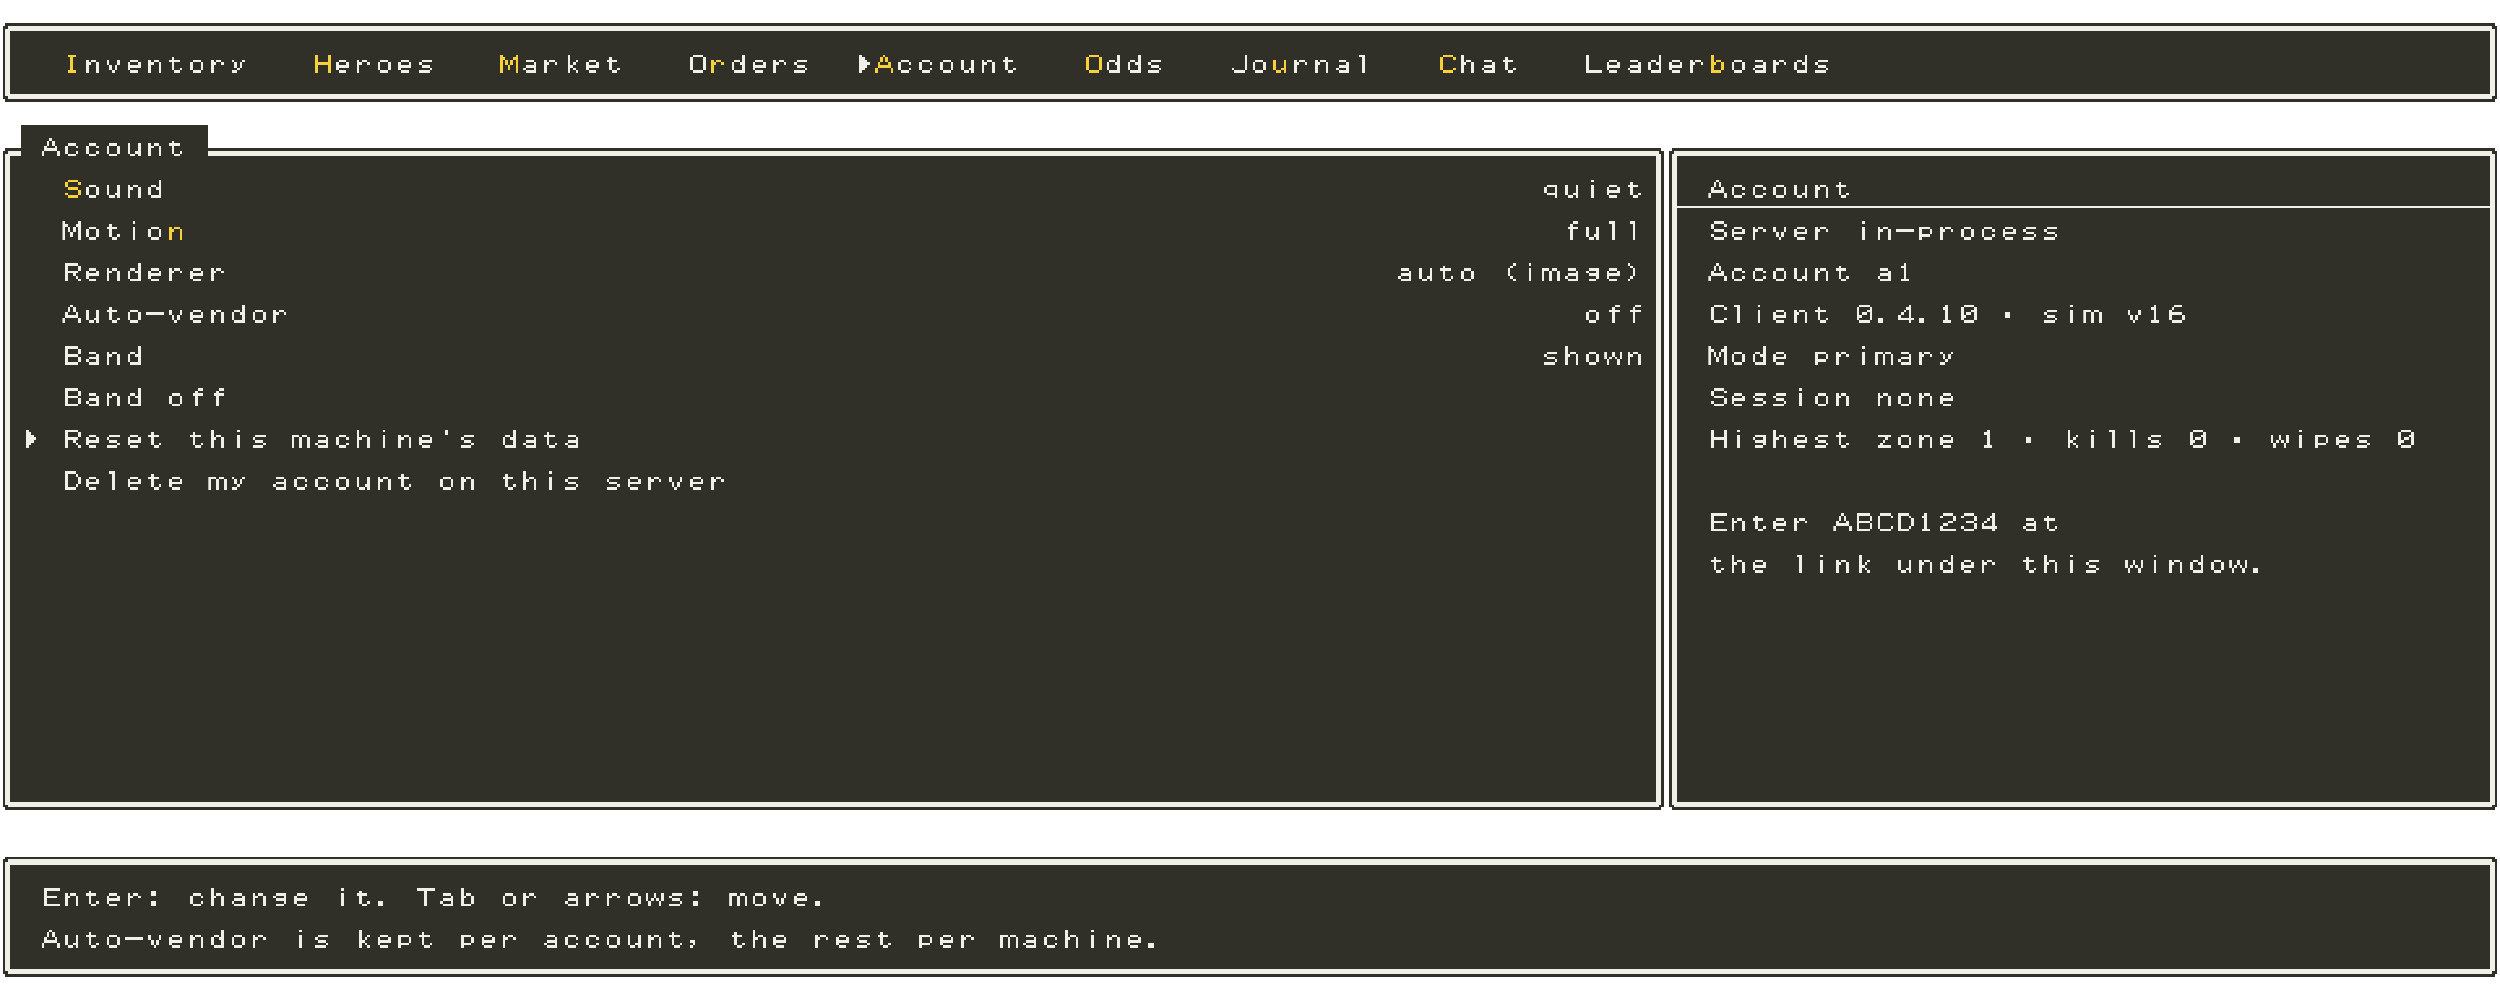
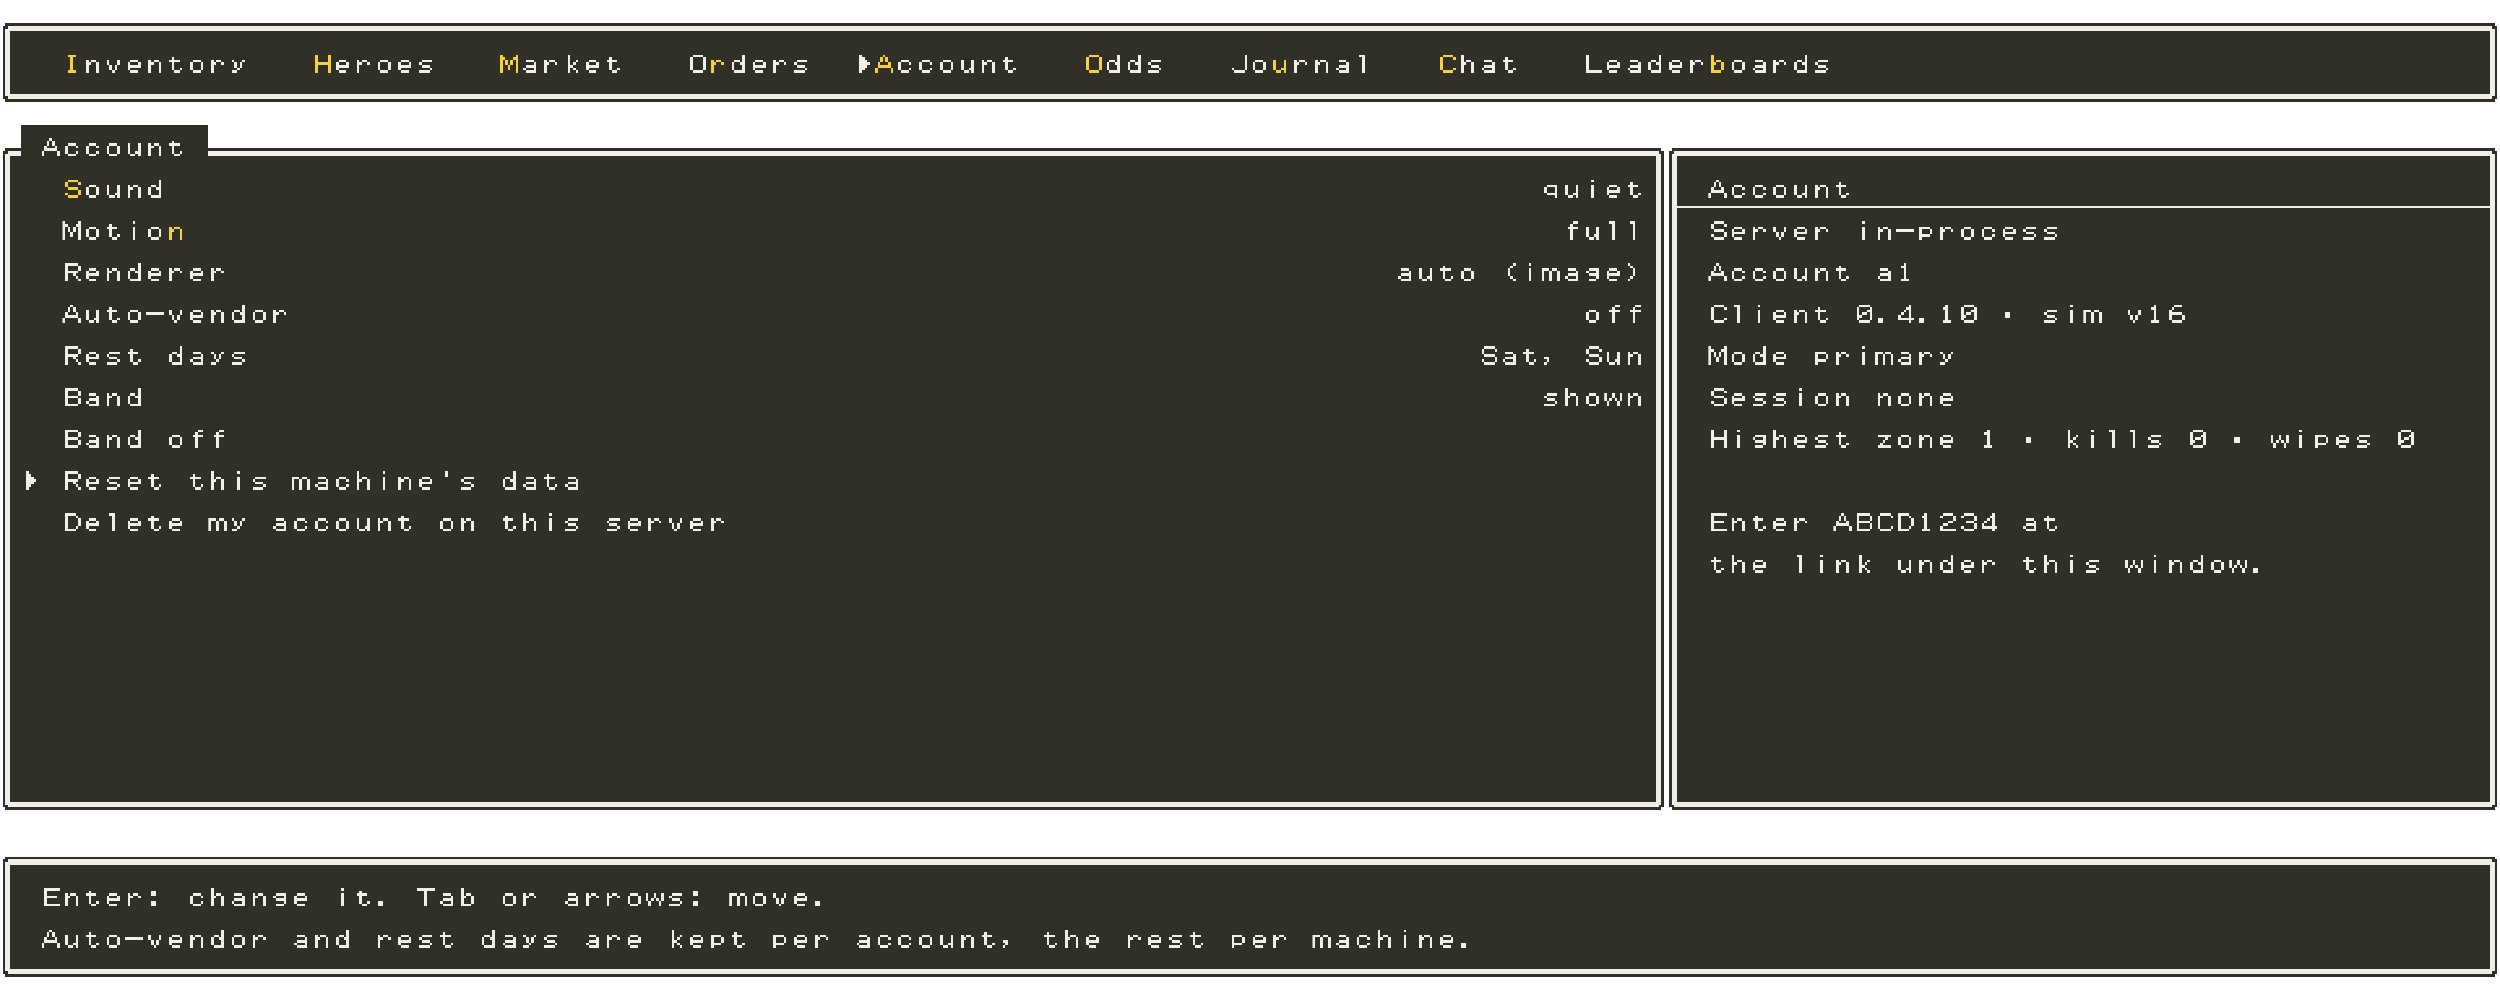
<svg xmlns="http://www.w3.org/2000/svg" viewBox="0 0 960 384" width="960" height="384" shape-rendering="crispEdges">
  <defs>
    <symbol id="g0">
      <path d="M2 5h3v1h-3zM3 6h1v1h-1zM3 7h1v1h-1zM3 8h1v1h-1zM3 9h1v1h-1zM3 10h1v1h-1zM2 11h3v1h-3z" />
    </symbol>
    <symbol id="g1">
      <path d="M1 7h1v1h-1zM3 7h2v1h-2zM1 8h2v1h-2zM5 8h1v1h-1zM1 9h1v1h-1zM5 9h1v1h-1zM1 10h1v1h-1zM5 10h1v1h-1zM1 11h1v1h-1zM5 11h1v1h-1z" />
    </symbol>
    <symbol id="g2">
      <path d="M1 7h1v1h-1zM5 7h1v1h-1zM1 8h1v1h-1zM5 8h1v1h-1zM2 9h1v1h-1zM4 9h1v1h-1zM2 10h1v1h-1zM4 10h1v1h-1zM3 11h1v1h-1z" />
    </symbol>
    <symbol id="g3">
      <path d="M2 7h3v1h-3zM1 8h1v1h-1zM5 8h1v1h-1zM1 9h5v1h-5zM1 10h1v1h-1zM2 11h3v1h-3z" />
    </symbol>
    <symbol id="g4">
      <path d="M2 6h1v1h-1zM1 7h4v1h-4zM2 8h1v1h-1zM2 9h1v1h-1zM2 10h1v1h-1zM5 10h1v1h-1zM3 11h2v1h-2z" />
    </symbol>
    <symbol id="g5">
      <path d="M2 7h3v1h-3zM1 8h1v1h-1zM5 8h1v1h-1zM1 9h1v1h-1zM5 9h1v1h-1zM1 10h1v1h-1zM5 10h1v1h-1zM2 11h3v1h-3z" />
    </symbol>
    <symbol id="g6">
      <path d="M1 7h1v1h-1zM3 7h2v1h-2zM1 8h2v1h-2zM5 8h1v1h-1zM1 9h1v1h-1zM1 10h1v1h-1zM1 11h1v1h-1z" />
    </symbol>
    <symbol id="g7">
      <path d="M1 7h1v1h-1zM5 7h1v1h-1zM2 8h1v1h-1zM4 8h1v1h-1zM2 9h1v1h-1zM4 9h1v1h-1zM3 10h1v1h-1zM1 11h2v1h-2z" />
    </symbol>
    <symbol id="g8">
      <path d="M1 5h1v1h-1zM6 5h1v1h-1zM1 6h1v1h-1zM6 6h1v1h-1zM1 7h1v1h-1zM6 7h1v1h-1zM1 8h6v1h-6zM1 9h1v1h-1zM6 9h1v1h-1zM1 10h1v1h-1zM6 10h1v1h-1zM1 11h1v1h-1zM6 11h1v1h-1z" />
    </symbol>
    <symbol id="g9">
      <path d="M2 7h4v1h-4zM1 8h1v1h-1zM2 9h3v1h-3zM5 10h1v1h-1zM1 11h4v1h-4z" />
    </symbol>
    <symbol id="g10">
      <path d="M0 5h1v1h-1zM6 5h1v1h-1zM0 6h2v1h-2zM5 6h2v1h-2zM0 7h1v1h-1zM2 7h1v1h-1zM4 7h1v1h-1zM6 7h1v1h-1zM0 8h1v1h-1zM2 8h1v1h-1zM4 8h1v1h-1zM6 8h1v1h-1zM0 9h1v1h-1zM3 9h1v1h-1zM6 9h1v1h-1zM0 10h1v1h-1zM3 10h1v1h-1zM6 10h1v1h-1zM0 11h1v1h-1zM6 11h1v1h-1z" />
    </symbol>
    <symbol id="g11">
      <path d="M2 7h3v1h-3zM5 8h1v1h-1zM2 9h4v1h-4zM1 10h1v1h-1zM5 10h1v1h-1zM2 11h4v1h-4z" />
    </symbol>
    <symbol id="g12">
      <path d="M2 5h1v1h-1zM2 6h1v1h-1zM2 7h1v1h-1zM5 7h1v1h-1zM2 8h1v1h-1zM4 8h1v1h-1zM2 9h2v1h-2zM2 10h1v1h-1zM4 10h1v1h-1zM2 11h1v1h-1zM5 11h1v1h-1z" />
    </symbol>
    <symbol id="g13">
      <path d="M2 5h4v1h-4zM1 6h1v1h-1zM6 6h1v1h-1zM1 7h1v1h-1zM6 7h1v1h-1zM1 8h1v1h-1zM6 8h1v1h-1zM1 9h1v1h-1zM6 9h1v1h-1zM1 10h1v1h-1zM6 10h1v1h-1zM2 11h4v1h-4z" />
    </symbol>
    <symbol id="g14">
      <path d="M5 5h1v1h-1zM5 6h1v1h-1zM2 7h2v1h-2zM5 7h1v1h-1zM1 8h1v1h-1zM4 8h2v1h-2zM1 9h1v1h-1zM5 9h1v1h-1zM1 10h1v1h-1zM5 10h1v1h-1zM2 11h4v1h-4z" />
    </symbol>
    <symbol id="g15">
      <path d="M2 5h1v1h-1zM2 6h2v1h-2zM2 7h3v1h-3zM2 8h4v1h-4zM2 9h3v1h-3zM2 10h2v1h-2zM2 11h1v1h-1z" />
    </symbol>
    <symbol id="g16">
      <path d="M3 5h1v1h-1zM2 6h1v1h-1zM4 6h1v1h-1zM2 7h1v1h-1zM4 7h1v1h-1zM1 8h1v1h-1zM5 8h1v1h-1zM1 9h5v1h-5zM0 10h1v1h-1zM6 10h1v1h-1zM0 11h1v1h-1zM6 11h1v1h-1z" />
    </symbol>
    <symbol id="g17">
      <path d="M2 7h3v1h-3zM1 8h1v1h-1zM5 8h1v1h-1zM1 9h1v1h-1zM1 10h1v1h-1zM5 10h1v1h-1zM2 11h3v1h-3z" />
    </symbol>
    <symbol id="g18">
      <path d="M1 7h1v1h-1zM5 7h1v1h-1zM1 8h1v1h-1zM5 8h1v1h-1zM1 9h1v1h-1zM5 9h1v1h-1zM1 10h1v1h-1zM4 10h2v1h-2zM2 11h2v1h-2zM5 11h1v1h-1z" />
    </symbol>
    <symbol id="g19">
      <path d="M6 5h1v1h-1zM6 6h1v1h-1zM6 7h1v1h-1zM6 8h1v1h-1zM6 9h1v1h-1zM1 10h1v1h-1zM6 10h1v1h-1zM2 11h4v1h-4z" />
    </symbol>
    <symbol id="g20">
      <path d="M2 5h2v1h-2zM3 6h1v1h-1zM3 7h1v1h-1zM3 8h1v1h-1zM3 9h1v1h-1zM3 10h1v1h-1zM3 11h1v1h-1z" />
    </symbol>
    <symbol id="g21">
      <path d="M2 5h4v1h-4zM1 6h1v1h-1zM6 6h1v1h-1zM1 7h1v1h-1zM1 8h1v1h-1zM1 9h1v1h-1zM1 10h1v1h-1zM6 10h1v1h-1zM2 11h4v1h-4z" />
    </symbol>
    <symbol id="g22">
      <path d="M1 5h1v1h-1zM1 6h1v1h-1zM1 7h1v1h-1zM3 7h2v1h-2zM1 8h2v1h-2zM5 8h1v1h-1zM1 9h1v1h-1zM5 9h1v1h-1zM1 10h1v1h-1zM5 10h1v1h-1zM1 11h1v1h-1zM5 11h1v1h-1z" />
    </symbol>
    <symbol id="g23">
      <path d="M1 5h1v1h-1zM1 6h1v1h-1zM1 7h1v1h-1zM1 8h1v1h-1zM1 9h1v1h-1zM1 10h1v1h-1zM1 11h6v1h-6z" />
    </symbol>
    <symbol id="g24">
      <path d="M1 5h1v1h-1zM1 6h1v1h-1zM1 7h1v1h-1zM3 7h2v1h-2zM1 8h2v1h-2zM5 8h1v1h-1zM1 9h1v1h-1zM5 9h1v1h-1zM1 10h1v1h-1zM5 10h1v1h-1zM1 11h4v1h-4z" />
    </symbol>
    <symbol id="g25">
      <path d="M2 5h4v1h-4zM1 6h1v1h-1zM6 6h1v1h-1zM1 7h1v1h-1zM2 8h4v1h-4zM6 9h1v1h-1zM1 10h1v1h-1zM6 10h1v1h-1zM2 11h4v1h-4z" />
    </symbol>
    <symbol id="g26">
      <path d="M2 7h4v1h-4zM1 8h1v1h-1zM5 8h1v1h-1zM1 9h1v1h-1zM5 9h1v1h-1zM2 10h4v1h-4zM5 11h1v1h-1z" />
    </symbol>
    <symbol id="g27">
      <path d="M3 5h1v1h-1zM3 7h1v1h-1zM3 8h1v1h-1zM3 9h1v1h-1zM3 10h1v1h-1zM3 11h1v1h-1z" />
    </symbol>
    <symbol id="g28">
      <path d="M4 5h2v1h-2zM3 6h1v1h-1zM2 7h4v1h-4zM3 8h1v1h-1zM3 9h1v1h-1zM3 10h1v1h-1zM3 11h1v1h-1z" />
    </symbol>
    <symbol id="g29">
      <path d="M1 5h5v1h-5zM1 6h1v1h-1zM6 6h1v1h-1zM1 7h1v1h-1zM6 7h1v1h-1zM1 8h5v1h-5zM1 9h1v1h-1zM4 9h1v1h-1zM1 10h1v1h-1zM5 10h1v1h-1zM1 11h1v1h-1zM6 11h1v1h-1z" />
    </symbol>
    <symbol id="g30">
      <path d="M5 5h1v1h-1zM4 6h1v1h-1zM3 7h1v1h-1zM3 8h1v1h-1zM3 9h1v1h-1zM4 10h1v1h-1zM5 11h1v1h-1z" />
    </symbol>
    <symbol id="g31">
      <path d="M0 7h3v1h-3zM4 7h2v1h-2zM0 8h1v1h-1zM3 8h1v1h-1zM6 8h1v1h-1zM0 9h1v1h-1zM3 9h1v1h-1zM6 9h1v1h-1zM0 10h1v1h-1zM3 10h1v1h-1zM6 10h1v1h-1zM0 11h1v1h-1zM3 11h1v1h-1zM6 11h1v1h-1z" />
    </symbol>
    <symbol id="g32">
      <path d="M2 7h4v1h-4zM1 8h1v1h-1zM5 8h1v1h-1zM2 9h4v1h-4zM5 10h1v1h-1zM2 11h3v1h-3z" />
    </symbol>
    <symbol id="g33">
      <path d="M1 5h1v1h-1zM2 6h1v1h-1zM3 7h1v1h-1zM3 8h1v1h-1zM3 9h1v1h-1zM2 10h1v1h-1zM1 11h1v1h-1z" />
    </symbol>
    <symbol id="g34">
      <path d="M0 8h7v1h-7z" />
    </symbol>
    <symbol id="g35">
+       <path d="M1 9h2v1h-2zM2 10h1v1h-1zM1 11h1v1h-1z" />
+     </symbol>
+     <symbol id="g36">
      <path d="M1 5h5v1h-5zM1 6h1v1h-1zM6 6h1v1h-1zM1 7h1v1h-1zM6 7h1v1h-1zM1 8h5v1h-5zM1 9h1v1h-1zM6 9h1v1h-1zM1 10h1v1h-1zM6 10h1v1h-1zM1 11h5v1h-5z" />
    </symbol>
-     <symbol id="g36">
+     <symbol id="g37">
      <path d="M0 7h1v1h-1zM3 7h1v1h-1zM6 7h1v1h-1zM0 8h1v1h-1zM3 8h1v1h-1zM6 8h1v1h-1zM0 9h1v1h-1zM2 9h1v1h-1zM4 9h1v1h-1zM6 9h1v1h-1zM1 10h1v1h-1zM5 10h1v1h-1zM1 11h1v1h-1zM5 11h1v1h-1z" />
    </symbol>
-     <symbol id="g37">
+     <symbol id="g38">
      <path d="M3 5h1v1h-1zM3 6h1v1h-1z" />
    </symbol>
-     <symbol id="g38">
+     <symbol id="g39">
      <path d="M1 5h4v1h-4zM1 6h1v1h-1zM5 6h1v1h-1zM1 7h1v1h-1zM6 7h1v1h-1zM1 8h1v1h-1zM6 8h1v1h-1zM1 9h1v1h-1zM6 9h1v1h-1zM1 10h1v1h-1zM5 10h1v1h-1zM1 11h4v1h-4z" />
    </symbol>
-     <symbol id="g39">
+     <symbol id="g40">
      <path d="M1 7h4v1h-4zM1 8h1v1h-1zM5 8h1v1h-1zM1 9h1v1h-1zM5 9h1v1h-1zM1 10h4v1h-4zM1 11h1v1h-1z" />
    </symbol>
-     <symbol id="g40">
+     <symbol id="g41">
      <path d="M3 5h1v1h-1zM2 6h2v1h-2zM3 7h1v1h-1zM3 8h1v1h-1zM3 9h1v1h-1zM3 10h1v1h-1zM2 11h3v1h-3z" />
    </symbol>
-     <symbol id="g41">
+     <symbol id="g42">
      <path d="M2 5h4v1h-4zM1 6h1v1h-1zM6 6h1v1h-1zM1 7h1v1h-1zM5 7h2v1h-2zM1 8h1v1h-1zM3 8h2v1h-2zM6 8h1v1h-1zM1 9h2v1h-2zM6 9h1v1h-1zM1 10h1v1h-1zM6 10h1v1h-1zM2 11h4v1h-4z" />
    </symbol>
-     <symbol id="g42">
+     <symbol id="g43">
      <path d="M1 10h2v1h-2zM1 11h2v1h-2z" />
    </symbol>
-     <symbol id="g43">
+     <symbol id="g44">
      <path d="M5 5h1v1h-1zM4 6h2v1h-2zM3 7h1v1h-1zM5 7h1v1h-1zM2 8h1v1h-1zM5 8h1v1h-1zM1 9h1v1h-1zM5 9h1v1h-1zM1 10h6v1h-6zM5 11h1v1h-1z" />
    </symbol>
-     <symbol id="g44">
+     <symbol id="g45">
      <path d="M2 8h2v1h-2zM2 9h2v1h-2z" />
    </symbol>
-     <symbol id="g45">
+     <symbol id="g46">
      <path d="M3 5h3v1h-3zM2 6h1v1h-1zM1 7h1v1h-1zM1 8h5v1h-5zM1 9h1v1h-1zM6 9h1v1h-1zM1 10h1v1h-1zM6 10h1v1h-1zM2 11h4v1h-4z" />
    </symbol>
-     <symbol id="g46">
+     <symbol id="g47">
      <path d="M1 7h5v1h-5zM4 8h1v1h-1zM3 9h1v1h-1zM2 10h1v1h-1zM1 11h5v1h-5z" />
    </symbol>
-     <symbol id="g47">
+     <symbol id="g48">
      <path d="M1 5h6v1h-6zM1 6h1v1h-1zM1 7h1v1h-1zM1 8h5v1h-5zM1 9h1v1h-1zM1 10h1v1h-1zM1 11h6v1h-6z" />
    </symbol>
-     <symbol id="g48">
+     <symbol id="g49">
      <path d="M2 5h4v1h-4zM1 6h1v1h-1zM6 6h1v1h-1zM6 7h1v1h-1zM4 8h2v1h-2zM2 9h2v1h-2zM1 10h1v1h-1zM1 11h6v1h-6z" />
    </symbol>
-     <symbol id="g49">
+     <symbol id="g50">
      <path d="M2 5h4v1h-4zM1 6h1v1h-1zM6 6h1v1h-1zM6 7h1v1h-1zM3 8h3v1h-3zM6 9h1v1h-1zM1 10h1v1h-1zM6 10h1v1h-1zM2 11h4v1h-4z" />
    </symbol>
-     <symbol id="g50">
+     <symbol id="g51">
      <path d="M2 6h2v1h-2zM2 7h2v1h-2zM2 10h2v1h-2zM2 11h2v1h-2z" />
    </symbol>
-     <symbol id="g51">
+     <symbol id="g52">
      <path d="M0 5h7v1h-7zM3 6h1v1h-1zM3 7h1v1h-1zM3 8h1v1h-1zM3 9h1v1h-1zM3 10h1v1h-1zM3 11h1v1h-1z" />
-     </symbol>
-     <symbol id="g52">
-       <path d="M1 9h2v1h-2zM2 10h1v1h-1zM1 11h1v1h-1z" />
    </symbol>
  </defs>
  <g id="w-tab">
    <path fill="#303028" d="M2 9H958V10H959V38H958V39H2V38H1V10H2Z" />
    <g fill="#f0f0e8">
      <rect x="3" y="10" width="954" height="1" />
      <rect x="2" y="11" width="956" height="1" />
      <rect x="2" y="36" width="956" height="1" />
      <rect x="3" y="37" width="954" height="1" />
      <rect x="2" y="12" width="2" height="24" />
      <rect x="956" y="12" width="2" height="24" />
    </g>
    <use href="#g15" x="328" y="16" fill="#f0f0e8" />
    <use href="#g0" x="24" y="16" fill="#f8d038" />
    <use href="#g1" x="32" y="16" fill="#f0f0e8" />
    <use href="#g2" x="40" y="16" fill="#f0f0e8" />
    <use href="#g3" x="48" y="16" fill="#f0f0e8" />
    <use href="#g1" x="56" y="16" fill="#f0f0e8" />
    <use href="#g4" x="64" y="16" fill="#f0f0e8" />
    <use href="#g5" x="72" y="16" fill="#f0f0e8" />
    <use href="#g6" x="80" y="16" fill="#f0f0e8" />
    <use href="#g7" x="88" y="16" fill="#f0f0e8" />
    <use href="#g8" x="120" y="16" fill="#f8d038" />
    <use href="#g3" x="128" y="16" fill="#f0f0e8" />
    <use href="#g6" x="136" y="16" fill="#f0f0e8" />
    <use href="#g5" x="144" y="16" fill="#f0f0e8" />
    <use href="#g3" x="152" y="16" fill="#f0f0e8" />
    <use href="#g9" x="160" y="16" fill="#f0f0e8" />
    <use href="#g10" x="192" y="16" fill="#f8d038" />
    <use href="#g11" x="200" y="16" fill="#f0f0e8" />
    <use href="#g6" x="208" y="16" fill="#f0f0e8" />
    <use href="#g12" x="216" y="16" fill="#f0f0e8" />
    <use href="#g3" x="224" y="16" fill="#f0f0e8" />
    <use href="#g4" x="232" y="16" fill="#f0f0e8" />
    <use href="#g13" x="264" y="16" fill="#f0f0e8" />
    <use href="#g6" x="272" y="16" fill="#f8d038" />
    <use href="#g14" x="280" y="16" fill="#f0f0e8" />
    <use href="#g3" x="288" y="16" fill="#f0f0e8" />
    <use href="#g6" x="296" y="16" fill="#f0f0e8" />
    <use href="#g9" x="304" y="16" fill="#f0f0e8" />
    <use href="#g16" x="336" y="16" fill="#f8d038" />
    <use href="#g17" x="344" y="16" fill="#f0f0e8" />
    <use href="#g17" x="352" y="16" fill="#f0f0e8" />
    <use href="#g5" x="360" y="16" fill="#f0f0e8" />
    <use href="#g18" x="368" y="16" fill="#f0f0e8" />
    <use href="#g1" x="376" y="16" fill="#f0f0e8" />
    <use href="#g4" x="384" y="16" fill="#f0f0e8" />
    <use href="#g13" x="416" y="16" fill="#f8d038" />
    <use href="#g14" x="424" y="16" fill="#f0f0e8" />
    <use href="#g14" x="432" y="16" fill="#f0f0e8" />
    <use href="#g9" x="440" y="16" fill="#f0f0e8" />
    <use href="#g19" x="472" y="16" fill="#f0f0e8" />
    <use href="#g5" x="480" y="16" fill="#f0f0e8" />
    <use href="#g18" x="488" y="16" fill="#f8d038" />
    <use href="#g6" x="496" y="16" fill="#f0f0e8" />
    <use href="#g1" x="504" y="16" fill="#f0f0e8" />
    <use href="#g11" x="512" y="16" fill="#f0f0e8" />
    <use href="#g20" x="520" y="16" fill="#f0f0e8" />
    <use href="#g21" x="552" y="16" fill="#f8d038" />
    <use href="#g22" x="560" y="16" fill="#f0f0e8" />
    <use href="#g11" x="568" y="16" fill="#f0f0e8" />
    <use href="#g4" x="576" y="16" fill="#f0f0e8" />
    <use href="#g23" x="608" y="16" fill="#f0f0e8" />
    <use href="#g3" x="616" y="16" fill="#f0f0e8" />
    <use href="#g11" x="624" y="16" fill="#f0f0e8" />
    <use href="#g14" x="632" y="16" fill="#f0f0e8" />
    <use href="#g3" x="640" y="16" fill="#f0f0e8" />
    <use href="#g6" x="648" y="16" fill="#f0f0e8" />
    <use href="#g24" x="656" y="16" fill="#f8d038" />
    <use href="#g5" x="664" y="16" fill="#f0f0e8" />
    <use href="#g11" x="672" y="16" fill="#f0f0e8" />
    <use href="#g6" x="680" y="16" fill="#f0f0e8" />
    <use href="#g14" x="688" y="16" fill="#f0f0e8" />
    <use href="#g9" x="696" y="16" fill="#f0f0e8" />
  </g>
  <g id="w-list" transform="translate(0 48)">
    <path fill="#303028" d="M2 9H638V10H639V262H638V263H2V262H1V10H2Z" />
    <g fill="#f0f0e8">
      <rect x="3" y="10" width="634" height="1" />
      <rect x="2" y="11" width="636" height="1" />
      <rect x="2" y="260" width="636" height="1" />
      <rect x="3" y="261" width="634" height="1" />
      <rect x="2" y="12" width="2" height="248" />
      <rect x="636" y="12" width="2" height="248" />
    </g>
    <rect x="8" y="0" width="72" height="16" fill="#303028" />
    <use href="#g16" x="16" y="0" fill="#f0f0e8" />
    <use href="#g17" x="24" y="0" fill="#f0f0e8" />
    <use href="#g17" x="32" y="0" fill="#f0f0e8" />
    <use href="#g5" x="40" y="0" fill="#f0f0e8" />
    <use href="#g18" x="48" y="0" fill="#f0f0e8" />
    <use href="#g1" x="56" y="0" fill="#f0f0e8" />
    <use href="#g4" x="64" y="0" fill="#f0f0e8" />
    <use href="#g25" x="24" y="16" fill="#f8d038" />
    <use href="#g5" x="32" y="16" fill="#f0f0e8" />
    <use href="#g18" x="40" y="16" fill="#f0f0e8" />
    <use href="#g1" x="48" y="16" fill="#f0f0e8" />
    <use href="#g14" x="56" y="16" fill="#f0f0e8" />
    <use href="#g26" x="592" y="16" fill="#f0f0e8" />
    <use href="#g18" x="600" y="16" fill="#f0f0e8" />
    <use href="#g27" x="608" y="16" fill="#f0f0e8" />
    <use href="#g3" x="616" y="16" fill="#f0f0e8" />
    <use href="#g4" x="624" y="16" fill="#f0f0e8" />
    <use href="#g10" x="24" y="32" fill="#f0f0e8" />
    <use href="#g5" x="32" y="32" fill="#f0f0e8" />
    <use href="#g4" x="40" y="32" fill="#f0f0e8" />
    <use href="#g27" x="48" y="32" fill="#f0f0e8" />
    <use href="#g5" x="56" y="32" fill="#f0f0e8" />
    <use href="#g1" x="64" y="32" fill="#f8d038" />
    <use href="#g28" x="600" y="32" fill="#f0f0e8" />
    <use href="#g18" x="608" y="32" fill="#f0f0e8" />
    <use href="#g20" x="616" y="32" fill="#f0f0e8" />
    <use href="#g20" x="624" y="32" fill="#f0f0e8" />
    <use href="#g29" x="24" y="48" fill="#f0f0e8" />
    <use href="#g3" x="32" y="48" fill="#f0f0e8" />
    <use href="#g1" x="40" y="48" fill="#f0f0e8" />
    <use href="#g14" x="48" y="48" fill="#f0f0e8" />
    <use href="#g3" x="56" y="48" fill="#f0f0e8" />
    <use href="#g6" x="64" y="48" fill="#f0f0e8" />
    <use href="#g3" x="72" y="48" fill="#f0f0e8" />
    <use href="#g6" x="80" y="48" fill="#f0f0e8" />
    <use href="#g11" x="536" y="48" fill="#f0f0e8" />
    <use href="#g18" x="544" y="48" fill="#f0f0e8" />
    <use href="#g4" x="552" y="48" fill="#f0f0e8" />
    <use href="#g5" x="560" y="48" fill="#f0f0e8" />
    <use href="#g30" x="576" y="48" fill="#f0f0e8" />
    <use href="#g27" x="584" y="48" fill="#f0f0e8" />
    <use href="#g31" x="592" y="48" fill="#f0f0e8" />
    <use href="#g11" x="600" y="48" fill="#f0f0e8" />
    <use href="#g32" x="608" y="48" fill="#f0f0e8" />
    <use href="#g3" x="616" y="48" fill="#f0f0e8" />
    <use href="#g33" x="624" y="48" fill="#f0f0e8" />
    <use href="#g16" x="24" y="64" fill="#f0f0e8" />
    <use href="#g18" x="32" y="64" fill="#f0f0e8" />
    <use href="#g4" x="40" y="64" fill="#f0f0e8" />
    <use href="#g5" x="48" y="64" fill="#f0f0e8" />
    <use href="#g34" x="56" y="64" fill="#f0f0e8" />
    <use href="#g2" x="64" y="64" fill="#f0f0e8" />
    <use href="#g3" x="72" y="64" fill="#f0f0e8" />
    <use href="#g1" x="80" y="64" fill="#f0f0e8" />
    <use href="#g14" x="88" y="64" fill="#f0f0e8" />
    <use href="#g5" x="96" y="64" fill="#f0f0e8" />
    <use href="#g6" x="104" y="64" fill="#f0f0e8" />
    <use href="#g5" x="608" y="64" fill="#f0f0e8" />
    <use href="#g28" x="616" y="64" fill="#f0f0e8" />
    <use href="#g28" x="624" y="64" fill="#f0f0e8" />
-     <use href="#g35" x="24" y="80" fill="#f0f0e8" />
-     <use href="#g11" x="32" y="80" fill="#f0f0e8" />
-     <use href="#g1" x="40" y="80" fill="#f0f0e8" />
-     <use href="#g14" x="48" y="80" fill="#f0f0e8" />
-     <use href="#g9" x="592" y="80" fill="#f0f0e8" />
-     <use href="#g22" x="600" y="80" fill="#f0f0e8" />
-     <use href="#g5" x="608" y="80" fill="#f0f0e8" />
-     <use href="#g36" x="616" y="80" fill="#f0f0e8" />
+     <use href="#g29" x="24" y="80" fill="#f0f0e8" />
+     <use href="#g3" x="32" y="80" fill="#f0f0e8" />
+     <use href="#g9" x="40" y="80" fill="#f0f0e8" />
+     <use href="#g4" x="48" y="80" fill="#f0f0e8" />
+     <use href="#g14" x="64" y="80" fill="#f0f0e8" />
+     <use href="#g11" x="72" y="80" fill="#f0f0e8" />
+     <use href="#g7" x="80" y="80" fill="#f0f0e8" />
+     <use href="#g9" x="88" y="80" fill="#f0f0e8" />
+     <use href="#g25" x="568" y="80" fill="#f0f0e8" />
+     <use href="#g11" x="576" y="80" fill="#f0f0e8" />
+     <use href="#g4" x="584" y="80" fill="#f0f0e8" />
+     <use href="#g35" x="592" y="80" fill="#f0f0e8" />
+     <use href="#g25" x="608" y="80" fill="#f0f0e8" />
+     <use href="#g18" x="616" y="80" fill="#f0f0e8" />
    <use href="#g1" x="624" y="80" fill="#f0f0e8" />
-     <use href="#g35" x="24" y="96" fill="#f0f0e8" />
+     <use href="#g36" x="24" y="96" fill="#f0f0e8" />
    <use href="#g11" x="32" y="96" fill="#f0f0e8" />
    <use href="#g1" x="40" y="96" fill="#f0f0e8" />
    <use href="#g14" x="48" y="96" fill="#f0f0e8" />
-     <use href="#g5" x="64" y="96" fill="#f0f0e8" />
-     <use href="#g28" x="72" y="96" fill="#f0f0e8" />
-     <use href="#g28" x="80" y="96" fill="#f0f0e8" />
-     <use href="#g15" x="8" y="112" fill="#f0f0e8" />
-     <use href="#g29" x="24" y="112" fill="#f0f0e8" />
-     <use href="#g3" x="32" y="112" fill="#f0f0e8" />
-     <use href="#g9" x="40" y="112" fill="#f0f0e8" />
-     <use href="#g3" x="48" y="112" fill="#f0f0e8" />
-     <use href="#g4" x="56" y="112" fill="#f0f0e8" />
-     <use href="#g4" x="72" y="112" fill="#f0f0e8" />
-     <use href="#g22" x="80" y="112" fill="#f0f0e8" />
-     <use href="#g27" x="88" y="112" fill="#f0f0e8" />
-     <use href="#g9" x="96" y="112" fill="#f0f0e8" />
-     <use href="#g31" x="112" y="112" fill="#f0f0e8" />
-     <use href="#g11" x="120" y="112" fill="#f0f0e8" />
-     <use href="#g17" x="128" y="112" fill="#f0f0e8" />
-     <use href="#g22" x="136" y="112" fill="#f0f0e8" />
-     <use href="#g27" x="144" y="112" fill="#f0f0e8" />
-     <use href="#g1" x="152" y="112" fill="#f0f0e8" />
-     <use href="#g3" x="160" y="112" fill="#f0f0e8" />
-     <use href="#g37" x="168" y="112" fill="#f0f0e8" />
-     <use href="#g9" x="176" y="112" fill="#f0f0e8" />
-     <use href="#g14" x="192" y="112" fill="#f0f0e8" />
-     <use href="#g11" x="200" y="112" fill="#f0f0e8" />
-     <use href="#g4" x="208" y="112" fill="#f0f0e8" />
-     <use href="#g11" x="216" y="112" fill="#f0f0e8" />
-     <use href="#g38" x="24" y="128" fill="#f0f0e8" />
+     <use href="#g9" x="592" y="96" fill="#f0f0e8" />
+     <use href="#g22" x="600" y="96" fill="#f0f0e8" />
+     <use href="#g5" x="608" y="96" fill="#f0f0e8" />
+     <use href="#g37" x="616" y="96" fill="#f0f0e8" />
+     <use href="#g1" x="624" y="96" fill="#f0f0e8" />
+     <use href="#g36" x="24" y="112" fill="#f0f0e8" />
+     <use href="#g11" x="32" y="112" fill="#f0f0e8" />
+     <use href="#g1" x="40" y="112" fill="#f0f0e8" />
+     <use href="#g14" x="48" y="112" fill="#f0f0e8" />
+     <use href="#g5" x="64" y="112" fill="#f0f0e8" />
+     <use href="#g28" x="72" y="112" fill="#f0f0e8" />
+     <use href="#g28" x="80" y="112" fill="#f0f0e8" />
+     <use href="#g15" x="8" y="128" fill="#f0f0e8" />
+     <use href="#g29" x="24" y="128" fill="#f0f0e8" />
    <use href="#g3" x="32" y="128" fill="#f0f0e8" />
-     <use href="#g20" x="40" y="128" fill="#f0f0e8" />
+     <use href="#g9" x="40" y="128" fill="#f0f0e8" />
    <use href="#g3" x="48" y="128" fill="#f0f0e8" />
    <use href="#g4" x="56" y="128" fill="#f0f0e8" />
-     <use href="#g3" x="64" y="128" fill="#f0f0e8" />
-     <use href="#g31" x="80" y="128" fill="#f0f0e8" />
-     <use href="#g7" x="88" y="128" fill="#f0f0e8" />
-     <use href="#g11" x="104" y="128" fill="#f0f0e8" />
-     <use href="#g17" x="112" y="128" fill="#f0f0e8" />
-     <use href="#g17" x="120" y="128" fill="#f0f0e8" />
-     <use href="#g5" x="128" y="128" fill="#f0f0e8" />
-     <use href="#g18" x="136" y="128" fill="#f0f0e8" />
-     <use href="#g1" x="144" y="128" fill="#f0f0e8" />
-     <use href="#g4" x="152" y="128" fill="#f0f0e8" />
-     <use href="#g5" x="168" y="128" fill="#f0f0e8" />
-     <use href="#g1" x="176" y="128" fill="#f0f0e8" />
-     <use href="#g4" x="192" y="128" fill="#f0f0e8" />
-     <use href="#g22" x="200" y="128" fill="#f0f0e8" />
-     <use href="#g27" x="208" y="128" fill="#f0f0e8" />
-     <use href="#g9" x="216" y="128" fill="#f0f0e8" />
-     <use href="#g9" x="232" y="128" fill="#f0f0e8" />
-     <use href="#g3" x="240" y="128" fill="#f0f0e8" />
-     <use href="#g6" x="248" y="128" fill="#f0f0e8" />
-     <use href="#g2" x="256" y="128" fill="#f0f0e8" />
-     <use href="#g3" x="264" y="128" fill="#f0f0e8" />
-     <use href="#g6" x="272" y="128" fill="#f0f0e8" />
+     <use href="#g4" x="72" y="128" fill="#f0f0e8" />
+     <use href="#g22" x="80" y="128" fill="#f0f0e8" />
+     <use href="#g27" x="88" y="128" fill="#f0f0e8" />
+     <use href="#g9" x="96" y="128" fill="#f0f0e8" />
+     <use href="#g31" x="112" y="128" fill="#f0f0e8" />
+     <use href="#g11" x="120" y="128" fill="#f0f0e8" />
+     <use href="#g17" x="128" y="128" fill="#f0f0e8" />
+     <use href="#g22" x="136" y="128" fill="#f0f0e8" />
+     <use href="#g27" x="144" y="128" fill="#f0f0e8" />
+     <use href="#g1" x="152" y="128" fill="#f0f0e8" />
+     <use href="#g3" x="160" y="128" fill="#f0f0e8" />
+     <use href="#g38" x="168" y="128" fill="#f0f0e8" />
+     <use href="#g9" x="176" y="128" fill="#f0f0e8" />
+     <use href="#g14" x="192" y="128" fill="#f0f0e8" />
+     <use href="#g11" x="200" y="128" fill="#f0f0e8" />
+     <use href="#g4" x="208" y="128" fill="#f0f0e8" />
+     <use href="#g11" x="216" y="128" fill="#f0f0e8" />
+     <use href="#g39" x="24" y="144" fill="#f0f0e8" />
+     <use href="#g3" x="32" y="144" fill="#f0f0e8" />
+     <use href="#g20" x="40" y="144" fill="#f0f0e8" />
+     <use href="#g3" x="48" y="144" fill="#f0f0e8" />
+     <use href="#g4" x="56" y="144" fill="#f0f0e8" />
+     <use href="#g3" x="64" y="144" fill="#f0f0e8" />
+     <use href="#g31" x="80" y="144" fill="#f0f0e8" />
+     <use href="#g7" x="88" y="144" fill="#f0f0e8" />
+     <use href="#g11" x="104" y="144" fill="#f0f0e8" />
+     <use href="#g17" x="112" y="144" fill="#f0f0e8" />
+     <use href="#g17" x="120" y="144" fill="#f0f0e8" />
+     <use href="#g5" x="128" y="144" fill="#f0f0e8" />
+     <use href="#g18" x="136" y="144" fill="#f0f0e8" />
+     <use href="#g1" x="144" y="144" fill="#f0f0e8" />
+     <use href="#g4" x="152" y="144" fill="#f0f0e8" />
+     <use href="#g5" x="168" y="144" fill="#f0f0e8" />
+     <use href="#g1" x="176" y="144" fill="#f0f0e8" />
+     <use href="#g4" x="192" y="144" fill="#f0f0e8" />
+     <use href="#g22" x="200" y="144" fill="#f0f0e8" />
+     <use href="#g27" x="208" y="144" fill="#f0f0e8" />
+     <use href="#g9" x="216" y="144" fill="#f0f0e8" />
+     <use href="#g9" x="232" y="144" fill="#f0f0e8" />
+     <use href="#g3" x="240" y="144" fill="#f0f0e8" />
+     <use href="#g6" x="248" y="144" fill="#f0f0e8" />
+     <use href="#g2" x="256" y="144" fill="#f0f0e8" />
+     <use href="#g3" x="264" y="144" fill="#f0f0e8" />
+     <use href="#g6" x="272" y="144" fill="#f0f0e8" />
  </g>
  <g id="w-detail" transform="translate(0 48)">
    <path fill="#303028" d="M642 9H958V10H959V262H958V263H642V262H641V10H642Z" />
    <g fill="#f0f0e8">
      <rect x="643" y="10" width="314" height="1" />
      <rect x="642" y="11" width="316" height="1" />
      <rect x="642" y="260" width="316" height="1" />
      <rect x="643" y="261" width="314" height="1" />
      <rect x="642" y="12" width="2" height="248" />
      <rect x="956" y="12" width="2" height="248" />
    </g>
    <use href="#g16" x="656" y="16" fill="#f0f0e8" />
    <use href="#g17" x="664" y="16" fill="#f0f0e8" />
    <use href="#g17" x="672" y="16" fill="#f0f0e8" />
    <use href="#g5" x="680" y="16" fill="#f0f0e8" />
    <use href="#g18" x="688" y="16" fill="#f0f0e8" />
    <use href="#g1" x="696" y="16" fill="#f0f0e8" />
    <use href="#g4" x="704" y="16" fill="#f0f0e8" />
    <rect x="642" y="31" width="316" height="1" fill="#f0f0e8" />
    <use href="#g25" x="656" y="32" fill="#f0f0e8" />
    <use href="#g3" x="664" y="32" fill="#f0f0e8" />
    <use href="#g6" x="672" y="32" fill="#f0f0e8" />
    <use href="#g2" x="680" y="32" fill="#f0f0e8" />
    <use href="#g3" x="688" y="32" fill="#f0f0e8" />
    <use href="#g6" x="696" y="32" fill="#f0f0e8" />
    <use href="#g27" x="712" y="32" fill="#f0f0e8" />
    <use href="#g1" x="720" y="32" fill="#f0f0e8" />
    <use href="#g34" x="728" y="32" fill="#f0f0e8" />
-     <use href="#g39" x="736" y="32" fill="#f0f0e8" />
+     <use href="#g40" x="736" y="32" fill="#f0f0e8" />
    <use href="#g6" x="744" y="32" fill="#f0f0e8" />
    <use href="#g5" x="752" y="32" fill="#f0f0e8" />
    <use href="#g17" x="760" y="32" fill="#f0f0e8" />
    <use href="#g3" x="768" y="32" fill="#f0f0e8" />
    <use href="#g9" x="776" y="32" fill="#f0f0e8" />
    <use href="#g9" x="784" y="32" fill="#f0f0e8" />
    <use href="#g16" x="656" y="48" fill="#f0f0e8" />
    <use href="#g17" x="664" y="48" fill="#f0f0e8" />
    <use href="#g17" x="672" y="48" fill="#f0f0e8" />
    <use href="#g5" x="680" y="48" fill="#f0f0e8" />
    <use href="#g18" x="688" y="48" fill="#f0f0e8" />
    <use href="#g1" x="696" y="48" fill="#f0f0e8" />
    <use href="#g4" x="704" y="48" fill="#f0f0e8" />
    <use href="#g11" x="720" y="48" fill="#f0f0e8" />
-     <use href="#g40" x="728" y="48" fill="#f0f0e8" />
+     <use href="#g41" x="728" y="48" fill="#f0f0e8" />
    <use href="#g21" x="656" y="64" fill="#f0f0e8" />
    <use href="#g20" x="664" y="64" fill="#f0f0e8" />
    <use href="#g27" x="672" y="64" fill="#f0f0e8" />
    <use href="#g3" x="680" y="64" fill="#f0f0e8" />
    <use href="#g1" x="688" y="64" fill="#f0f0e8" />
    <use href="#g4" x="696" y="64" fill="#f0f0e8" />
-     <use href="#g41" x="712" y="64" fill="#f0f0e8" />
-     <use href="#g42" x="720" y="64" fill="#f0f0e8" />
-     <use href="#g43" x="728" y="64" fill="#f0f0e8" />
-     <use href="#g42" x="736" y="64" fill="#f0f0e8" />
-     <use href="#g40" x="744" y="64" fill="#f0f0e8" />
-     <use href="#g41" x="752" y="64" fill="#f0f0e8" />
-     <use href="#g44" x="768" y="64" fill="#f0f0e8" />
+     <use href="#g42" x="712" y="64" fill="#f0f0e8" />
+     <use href="#g43" x="720" y="64" fill="#f0f0e8" />
+     <use href="#g44" x="728" y="64" fill="#f0f0e8" />
+     <use href="#g43" x="736" y="64" fill="#f0f0e8" />
+     <use href="#g41" x="744" y="64" fill="#f0f0e8" />
+     <use href="#g42" x="752" y="64" fill="#f0f0e8" />
+     <use href="#g45" x="768" y="64" fill="#f0f0e8" />
    <use href="#g9" x="784" y="64" fill="#f0f0e8" />
    <use href="#g27" x="792" y="64" fill="#f0f0e8" />
    <use href="#g31" x="800" y="64" fill="#f0f0e8" />
    <use href="#g2" x="816" y="64" fill="#f0f0e8" />
-     <use href="#g40" x="824" y="64" fill="#f0f0e8" />
-     <use href="#g45" x="832" y="64" fill="#f0f0e8" />
+     <use href="#g41" x="824" y="64" fill="#f0f0e8" />
+     <use href="#g46" x="832" y="64" fill="#f0f0e8" />
    <use href="#g10" x="656" y="80" fill="#f0f0e8" />
    <use href="#g5" x="664" y="80" fill="#f0f0e8" />
    <use href="#g14" x="672" y="80" fill="#f0f0e8" />
    <use href="#g3" x="680" y="80" fill="#f0f0e8" />
-     <use href="#g39" x="696" y="80" fill="#f0f0e8" />
+     <use href="#g40" x="696" y="80" fill="#f0f0e8" />
    <use href="#g6" x="704" y="80" fill="#f0f0e8" />
    <use href="#g27" x="712" y="80" fill="#f0f0e8" />
    <use href="#g31" x="720" y="80" fill="#f0f0e8" />
    <use href="#g11" x="728" y="80" fill="#f0f0e8" />
    <use href="#g6" x="736" y="80" fill="#f0f0e8" />
    <use href="#g7" x="744" y="80" fill="#f0f0e8" />
    <use href="#g25" x="656" y="96" fill="#f0f0e8" />
    <use href="#g3" x="664" y="96" fill="#f0f0e8" />
    <use href="#g9" x="672" y="96" fill="#f0f0e8" />
    <use href="#g9" x="680" y="96" fill="#f0f0e8" />
    <use href="#g27" x="688" y="96" fill="#f0f0e8" />
    <use href="#g5" x="696" y="96" fill="#f0f0e8" />
    <use href="#g1" x="704" y="96" fill="#f0f0e8" />
    <use href="#g1" x="720" y="96" fill="#f0f0e8" />
    <use href="#g5" x="728" y="96" fill="#f0f0e8" />
    <use href="#g1" x="736" y="96" fill="#f0f0e8" />
    <use href="#g3" x="744" y="96" fill="#f0f0e8" />
    <use href="#g8" x="656" y="112" fill="#f0f0e8" />
    <use href="#g27" x="664" y="112" fill="#f0f0e8" />
    <use href="#g32" x="672" y="112" fill="#f0f0e8" />
    <use href="#g22" x="680" y="112" fill="#f0f0e8" />
    <use href="#g3" x="688" y="112" fill="#f0f0e8" />
    <use href="#g9" x="696" y="112" fill="#f0f0e8" />
    <use href="#g4" x="704" y="112" fill="#f0f0e8" />
-     <use href="#g46" x="720" y="112" fill="#f0f0e8" />
+     <use href="#g47" x="720" y="112" fill="#f0f0e8" />
    <use href="#g5" x="728" y="112" fill="#f0f0e8" />
    <use href="#g1" x="736" y="112" fill="#f0f0e8" />
    <use href="#g3" x="744" y="112" fill="#f0f0e8" />
-     <use href="#g40" x="760" y="112" fill="#f0f0e8" />
-     <use href="#g44" x="776" y="112" fill="#f0f0e8" />
+     <use href="#g41" x="760" y="112" fill="#f0f0e8" />
+     <use href="#g45" x="776" y="112" fill="#f0f0e8" />
    <use href="#g12" x="792" y="112" fill="#f0f0e8" />
    <use href="#g27" x="800" y="112" fill="#f0f0e8" />
    <use href="#g20" x="808" y="112" fill="#f0f0e8" />
    <use href="#g20" x="816" y="112" fill="#f0f0e8" />
    <use href="#g9" x="824" y="112" fill="#f0f0e8" />
-     <use href="#g41" x="840" y="112" fill="#f0f0e8" />
-     <use href="#g44" x="856" y="112" fill="#f0f0e8" />
-     <use href="#g36" x="872" y="112" fill="#f0f0e8" />
+     <use href="#g42" x="840" y="112" fill="#f0f0e8" />
+     <use href="#g45" x="856" y="112" fill="#f0f0e8" />
+     <use href="#g37" x="872" y="112" fill="#f0f0e8" />
    <use href="#g27" x="880" y="112" fill="#f0f0e8" />
-     <use href="#g39" x="888" y="112" fill="#f0f0e8" />
+     <use href="#g40" x="888" y="112" fill="#f0f0e8" />
    <use href="#g3" x="896" y="112" fill="#f0f0e8" />
    <use href="#g9" x="904" y="112" fill="#f0f0e8" />
-     <use href="#g41" x="920" y="112" fill="#f0f0e8" />
-     <use href="#g47" x="656" y="144" fill="#f0f0e8" />
+     <use href="#g42" x="920" y="112" fill="#f0f0e8" />
+     <use href="#g48" x="656" y="144" fill="#f0f0e8" />
    <use href="#g1" x="664" y="144" fill="#f0f0e8" />
    <use href="#g4" x="672" y="144" fill="#f0f0e8" />
    <use href="#g3" x="680" y="144" fill="#f0f0e8" />
    <use href="#g6" x="688" y="144" fill="#f0f0e8" />
    <use href="#g16" x="704" y="144" fill="#f0f0e8" />
-     <use href="#g35" x="712" y="144" fill="#f0f0e8" />
+     <use href="#g36" x="712" y="144" fill="#f0f0e8" />
    <use href="#g21" x="720" y="144" fill="#f0f0e8" />
-     <use href="#g38" x="728" y="144" fill="#f0f0e8" />
-     <use href="#g40" x="736" y="144" fill="#f0f0e8" />
-     <use href="#g48" x="744" y="144" fill="#f0f0e8" />
-     <use href="#g49" x="752" y="144" fill="#f0f0e8" />
-     <use href="#g43" x="760" y="144" fill="#f0f0e8" />
+     <use href="#g39" x="728" y="144" fill="#f0f0e8" />
+     <use href="#g41" x="736" y="144" fill="#f0f0e8" />
+     <use href="#g49" x="744" y="144" fill="#f0f0e8" />
+     <use href="#g50" x="752" y="144" fill="#f0f0e8" />
+     <use href="#g44" x="760" y="144" fill="#f0f0e8" />
    <use href="#g11" x="776" y="144" fill="#f0f0e8" />
    <use href="#g4" x="784" y="144" fill="#f0f0e8" />
    <use href="#g4" x="656" y="160" fill="#f0f0e8" />
    <use href="#g22" x="664" y="160" fill="#f0f0e8" />
    <use href="#g3" x="672" y="160" fill="#f0f0e8" />
    <use href="#g20" x="688" y="160" fill="#f0f0e8" />
    <use href="#g27" x="696" y="160" fill="#f0f0e8" />
    <use href="#g1" x="704" y="160" fill="#f0f0e8" />
    <use href="#g12" x="712" y="160" fill="#f0f0e8" />
    <use href="#g18" x="728" y="160" fill="#f0f0e8" />
    <use href="#g1" x="736" y="160" fill="#f0f0e8" />
    <use href="#g14" x="744" y="160" fill="#f0f0e8" />
    <use href="#g3" x="752" y="160" fill="#f0f0e8" />
    <use href="#g6" x="760" y="160" fill="#f0f0e8" />
    <use href="#g4" x="776" y="160" fill="#f0f0e8" />
    <use href="#g22" x="784" y="160" fill="#f0f0e8" />
    <use href="#g27" x="792" y="160" fill="#f0f0e8" />
    <use href="#g9" x="800" y="160" fill="#f0f0e8" />
-     <use href="#g36" x="816" y="160" fill="#f0f0e8" />
+     <use href="#g37" x="816" y="160" fill="#f0f0e8" />
    <use href="#g27" x="824" y="160" fill="#f0f0e8" />
    <use href="#g1" x="832" y="160" fill="#f0f0e8" />
    <use href="#g14" x="840" y="160" fill="#f0f0e8" />
    <use href="#g5" x="848" y="160" fill="#f0f0e8" />
-     <use href="#g36" x="856" y="160" fill="#f0f0e8" />
-     <use href="#g42" x="864" y="160" fill="#f0f0e8" />
+     <use href="#g37" x="856" y="160" fill="#f0f0e8" />
+     <use href="#g43" x="864" y="160" fill="#f0f0e8" />
  </g>
  <g id="w-message" transform="translate(0 320)">
    <path fill="#303028" d="M2 9H958V10H959V54H958V55H2V54H1V10H2Z" />
    <g fill="#f0f0e8">
      <rect x="3" y="10" width="954" height="1" />
      <rect x="2" y="11" width="956" height="1" />
      <rect x="2" y="52" width="956" height="1" />
      <rect x="3" y="53" width="954" height="1" />
      <rect x="2" y="12" width="2" height="40" />
      <rect x="956" y="12" width="2" height="40" />
    </g>
-     <use href="#g47" x="16" y="16" fill="#f0f0e8" />
+     <use href="#g48" x="16" y="16" fill="#f0f0e8" />
    <use href="#g1" x="24" y="16" fill="#f0f0e8" />
    <use href="#g4" x="32" y="16" fill="#f0f0e8" />
    <use href="#g3" x="40" y="16" fill="#f0f0e8" />
    <use href="#g6" x="48" y="16" fill="#f0f0e8" />
-     <use href="#g50" x="56" y="16" fill="#f0f0e8" />
+     <use href="#g51" x="56" y="16" fill="#f0f0e8" />
    <use href="#g17" x="72" y="16" fill="#f0f0e8" />
    <use href="#g22" x="80" y="16" fill="#f0f0e8" />
    <use href="#g11" x="88" y="16" fill="#f0f0e8" />
    <use href="#g1" x="96" y="16" fill="#f0f0e8" />
    <use href="#g32" x="104" y="16" fill="#f0f0e8" />
    <use href="#g3" x="112" y="16" fill="#f0f0e8" />
    <use href="#g27" x="128" y="16" fill="#f0f0e8" />
    <use href="#g4" x="136" y="16" fill="#f0f0e8" />
-     <use href="#g42" x="144" y="16" fill="#f0f0e8" />
-     <use href="#g51" x="160" y="16" fill="#f0f0e8" />
+     <use href="#g43" x="144" y="16" fill="#f0f0e8" />
+     <use href="#g52" x="160" y="16" fill="#f0f0e8" />
    <use href="#g11" x="168" y="16" fill="#f0f0e8" />
    <use href="#g24" x="176" y="16" fill="#f0f0e8" />
    <use href="#g5" x="192" y="16" fill="#f0f0e8" />
    <use href="#g6" x="200" y="16" fill="#f0f0e8" />
    <use href="#g11" x="216" y="16" fill="#f0f0e8" />
    <use href="#g6" x="224" y="16" fill="#f0f0e8" />
    <use href="#g6" x="232" y="16" fill="#f0f0e8" />
    <use href="#g5" x="240" y="16" fill="#f0f0e8" />
-     <use href="#g36" x="248" y="16" fill="#f0f0e8" />
+     <use href="#g37" x="248" y="16" fill="#f0f0e8" />
    <use href="#g9" x="256" y="16" fill="#f0f0e8" />
-     <use href="#g50" x="264" y="16" fill="#f0f0e8" />
+     <use href="#g51" x="264" y="16" fill="#f0f0e8" />
    <use href="#g31" x="280" y="16" fill="#f0f0e8" />
    <use href="#g5" x="288" y="16" fill="#f0f0e8" />
    <use href="#g2" x="296" y="16" fill="#f0f0e8" />
    <use href="#g3" x="304" y="16" fill="#f0f0e8" />
-     <use href="#g42" x="312" y="16" fill="#f0f0e8" />
+     <use href="#g43" x="312" y="16" fill="#f0f0e8" />
    <use href="#g16" x="16" y="32" fill="#f0f0e8" />
    <use href="#g18" x="24" y="32" fill="#f0f0e8" />
    <use href="#g4" x="32" y="32" fill="#f0f0e8" />
    <use href="#g5" x="40" y="32" fill="#f0f0e8" />
    <use href="#g34" x="48" y="32" fill="#f0f0e8" />
    <use href="#g2" x="56" y="32" fill="#f0f0e8" />
    <use href="#g3" x="64" y="32" fill="#f0f0e8" />
    <use href="#g1" x="72" y="32" fill="#f0f0e8" />
    <use href="#g14" x="80" y="32" fill="#f0f0e8" />
    <use href="#g5" x="88" y="32" fill="#f0f0e8" />
    <use href="#g6" x="96" y="32" fill="#f0f0e8" />
-     <use href="#g27" x="112" y="32" fill="#f0f0e8" />
-     <use href="#g9" x="120" y="32" fill="#f0f0e8" />
-     <use href="#g12" x="136" y="32" fill="#f0f0e8" />
-     <use href="#g3" x="144" y="32" fill="#f0f0e8" />
-     <use href="#g39" x="152" y="32" fill="#f0f0e8" />
-     <use href="#g4" x="160" y="32" fill="#f0f0e8" />
-     <use href="#g39" x="176" y="32" fill="#f0f0e8" />
-     <use href="#g3" x="184" y="32" fill="#f0f0e8" />
-     <use href="#g6" x="192" y="32" fill="#f0f0e8" />
-     <use href="#g11" x="208" y="32" fill="#f0f0e8" />
-     <use href="#g17" x="216" y="32" fill="#f0f0e8" />
-     <use href="#g17" x="224" y="32" fill="#f0f0e8" />
-     <use href="#g5" x="232" y="32" fill="#f0f0e8" />
-     <use href="#g18" x="240" y="32" fill="#f0f0e8" />
-     <use href="#g1" x="248" y="32" fill="#f0f0e8" />
-     <use href="#g4" x="256" y="32" fill="#f0f0e8" />
-     <use href="#g52" x="264" y="32" fill="#f0f0e8" />
+     <use href="#g11" x="112" y="32" fill="#f0f0e8" />
+     <use href="#g1" x="120" y="32" fill="#f0f0e8" />
+     <use href="#g14" x="128" y="32" fill="#f0f0e8" />
+     <use href="#g6" x="144" y="32" fill="#f0f0e8" />
+     <use href="#g3" x="152" y="32" fill="#f0f0e8" />
+     <use href="#g9" x="160" y="32" fill="#f0f0e8" />
+     <use href="#g4" x="168" y="32" fill="#f0f0e8" />
+     <use href="#g14" x="184" y="32" fill="#f0f0e8" />
+     <use href="#g11" x="192" y="32" fill="#f0f0e8" />
+     <use href="#g7" x="200" y="32" fill="#f0f0e8" />
+     <use href="#g9" x="208" y="32" fill="#f0f0e8" />
+     <use href="#g11" x="224" y="32" fill="#f0f0e8" />
+     <use href="#g6" x="232" y="32" fill="#f0f0e8" />
+     <use href="#g3" x="240" y="32" fill="#f0f0e8" />
+     <use href="#g12" x="256" y="32" fill="#f0f0e8" />
+     <use href="#g3" x="264" y="32" fill="#f0f0e8" />
+     <use href="#g40" x="272" y="32" fill="#f0f0e8" />
    <use href="#g4" x="280" y="32" fill="#f0f0e8" />
-     <use href="#g22" x="288" y="32" fill="#f0f0e8" />
-     <use href="#g3" x="296" y="32" fill="#f0f0e8" />
+     <use href="#g40" x="296" y="32" fill="#f0f0e8" />
+     <use href="#g3" x="304" y="32" fill="#f0f0e8" />
    <use href="#g6" x="312" y="32" fill="#f0f0e8" />
-     <use href="#g3" x="320" y="32" fill="#f0f0e8" />
-     <use href="#g9" x="328" y="32" fill="#f0f0e8" />
-     <use href="#g4" x="336" y="32" fill="#f0f0e8" />
-     <use href="#g39" x="352" y="32" fill="#f0f0e8" />
-     <use href="#g3" x="360" y="32" fill="#f0f0e8" />
-     <use href="#g6" x="368" y="32" fill="#f0f0e8" />
-     <use href="#g31" x="384" y="32" fill="#f0f0e8" />
-     <use href="#g11" x="392" y="32" fill="#f0f0e8" />
-     <use href="#g17" x="400" y="32" fill="#f0f0e8" />
+     <use href="#g11" x="328" y="32" fill="#f0f0e8" />
+     <use href="#g17" x="336" y="32" fill="#f0f0e8" />
+     <use href="#g17" x="344" y="32" fill="#f0f0e8" />
+     <use href="#g5" x="352" y="32" fill="#f0f0e8" />
+     <use href="#g18" x="360" y="32" fill="#f0f0e8" />
+     <use href="#g1" x="368" y="32" fill="#f0f0e8" />
+     <use href="#g4" x="376" y="32" fill="#f0f0e8" />
+     <use href="#g35" x="384" y="32" fill="#f0f0e8" />
+     <use href="#g4" x="400" y="32" fill="#f0f0e8" />
    <use href="#g22" x="408" y="32" fill="#f0f0e8" />
-     <use href="#g27" x="416" y="32" fill="#f0f0e8" />
-     <use href="#g1" x="424" y="32" fill="#f0f0e8" />
-     <use href="#g3" x="432" y="32" fill="#f0f0e8" />
-     <use href="#g42" x="440" y="32" fill="#f0f0e8" />
+     <use href="#g3" x="416" y="32" fill="#f0f0e8" />
+     <use href="#g6" x="432" y="32" fill="#f0f0e8" />
+     <use href="#g3" x="440" y="32" fill="#f0f0e8" />
+     <use href="#g9" x="448" y="32" fill="#f0f0e8" />
+     <use href="#g4" x="456" y="32" fill="#f0f0e8" />
+     <use href="#g40" x="472" y="32" fill="#f0f0e8" />
+     <use href="#g3" x="480" y="32" fill="#f0f0e8" />
+     <use href="#g6" x="488" y="32" fill="#f0f0e8" />
+     <use href="#g31" x="504" y="32" fill="#f0f0e8" />
+     <use href="#g11" x="512" y="32" fill="#f0f0e8" />
+     <use href="#g17" x="520" y="32" fill="#f0f0e8" />
+     <use href="#g22" x="528" y="32" fill="#f0f0e8" />
+     <use href="#g27" x="536" y="32" fill="#f0f0e8" />
+     <use href="#g1" x="544" y="32" fill="#f0f0e8" />
+     <use href="#g3" x="552" y="32" fill="#f0f0e8" />
+     <use href="#g43" x="560" y="32" fill="#f0f0e8" />
  </g>
</svg>
